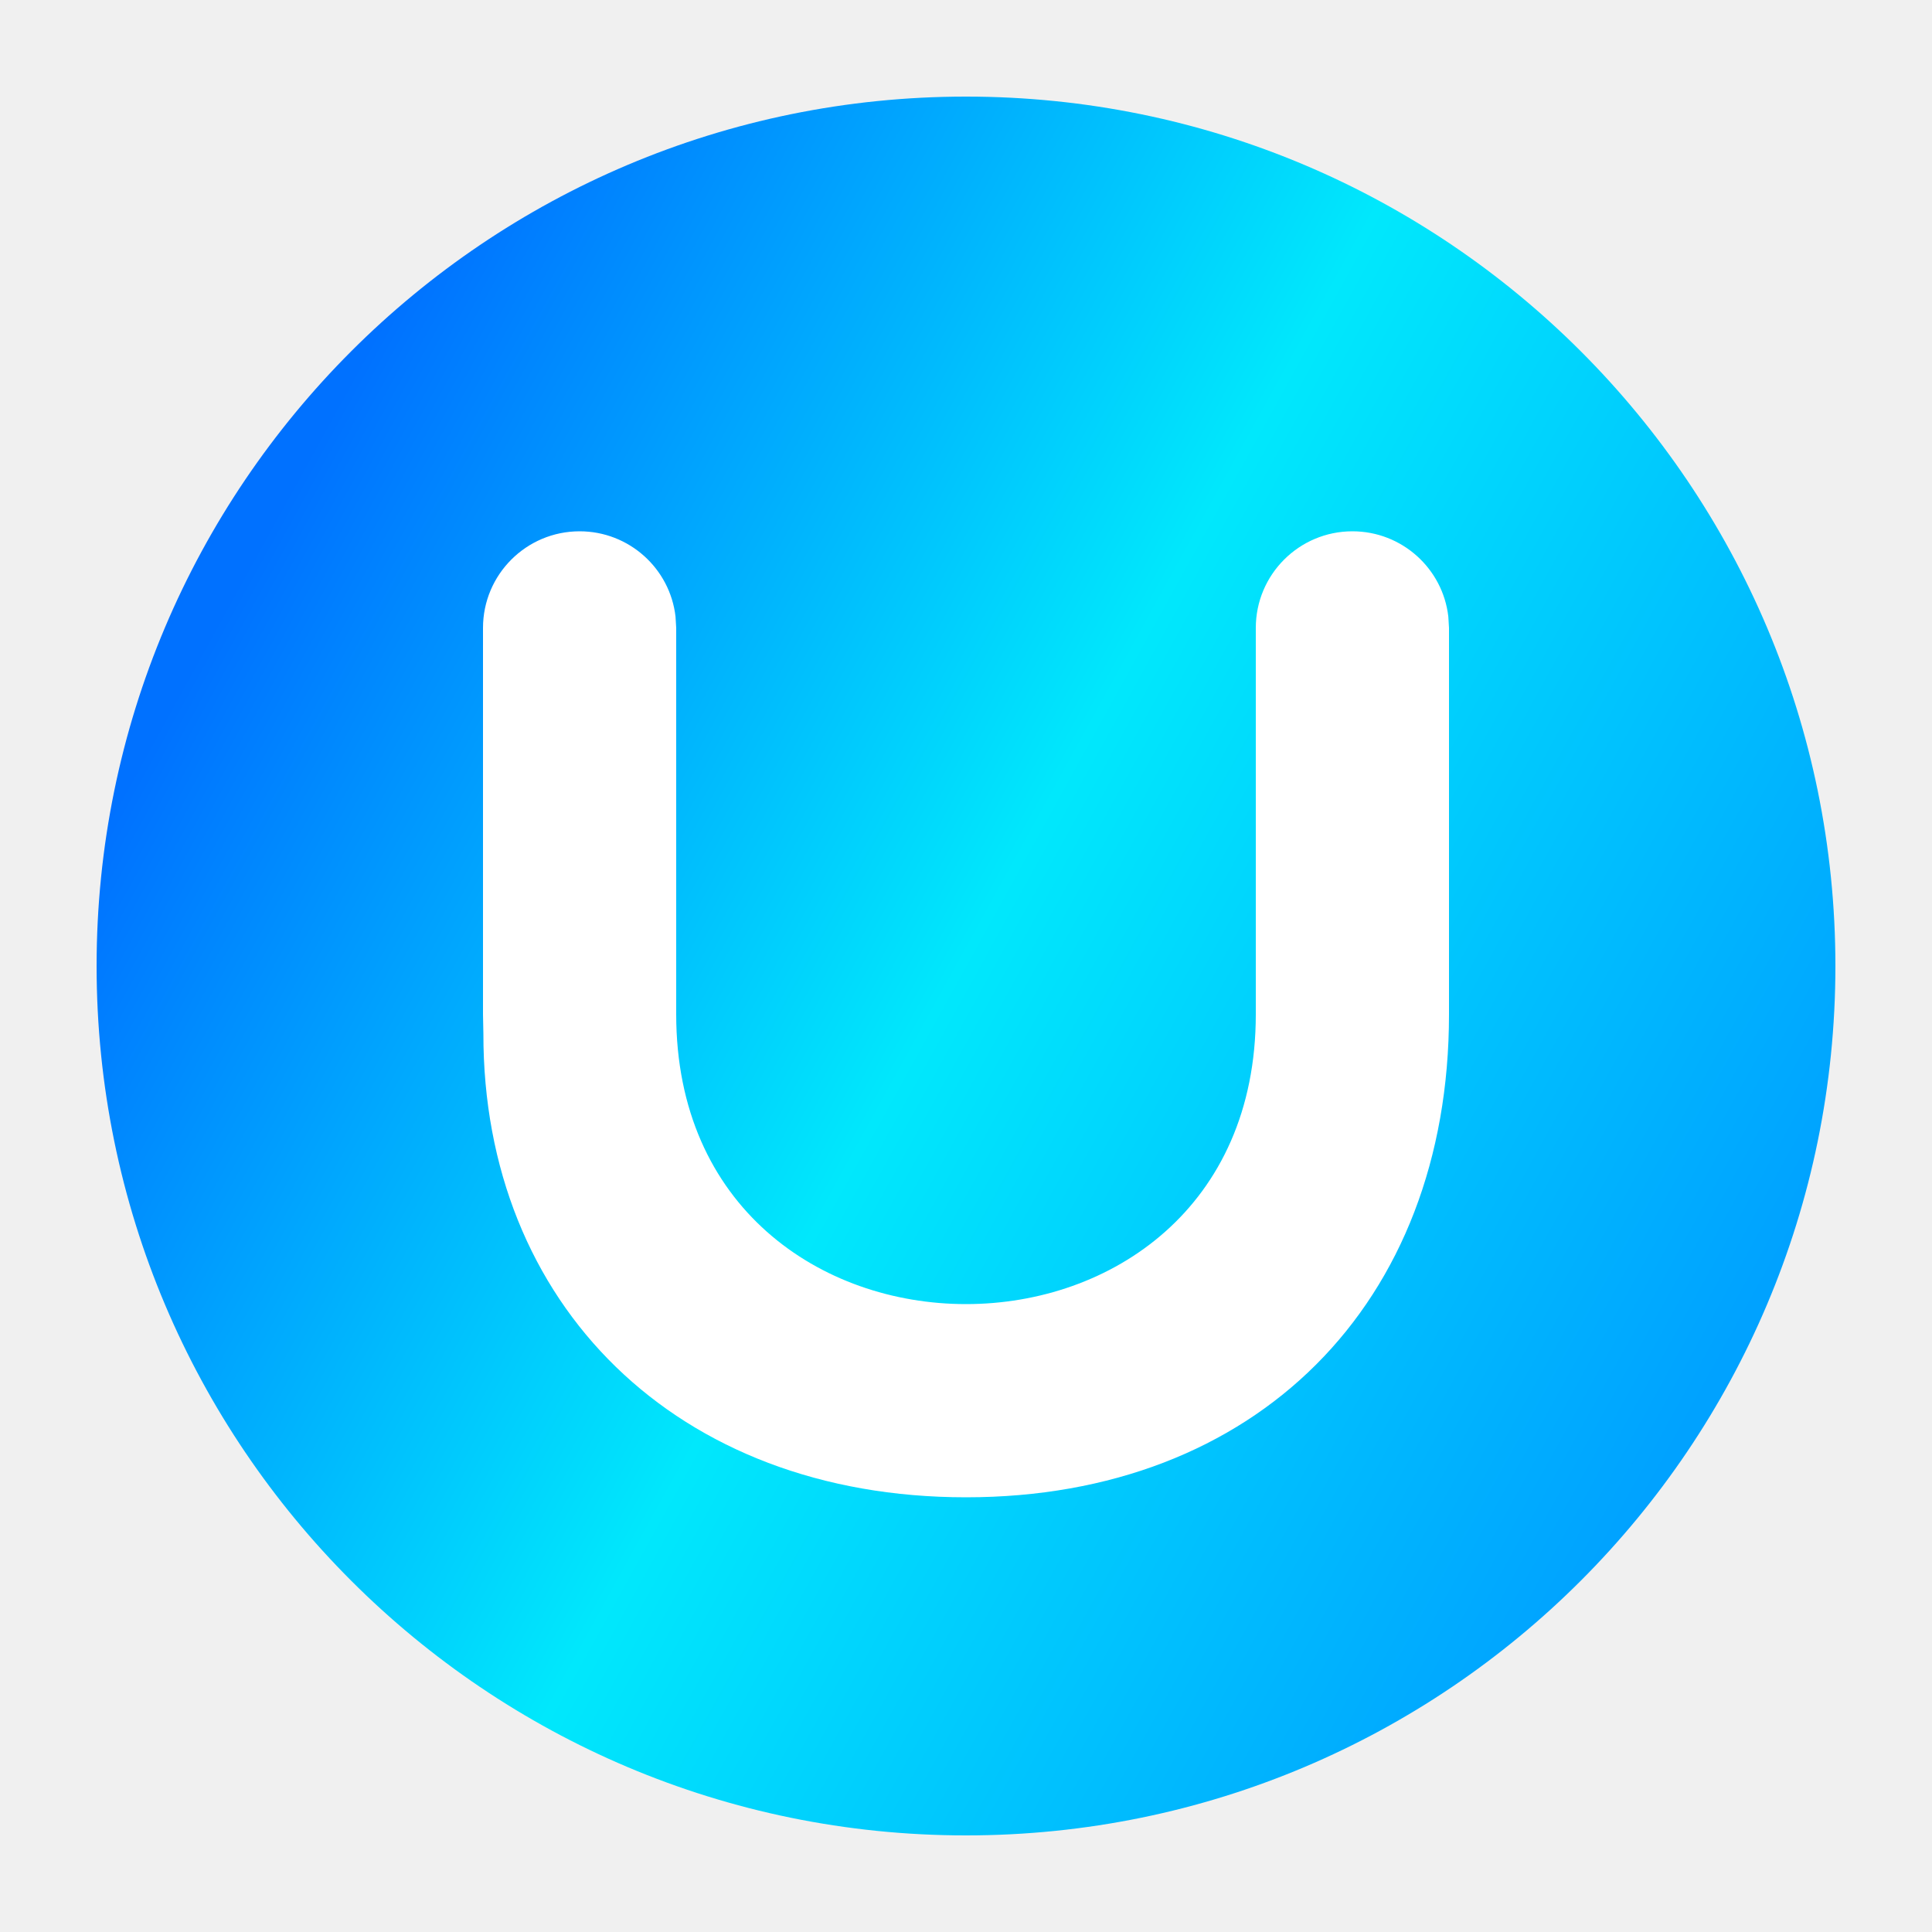
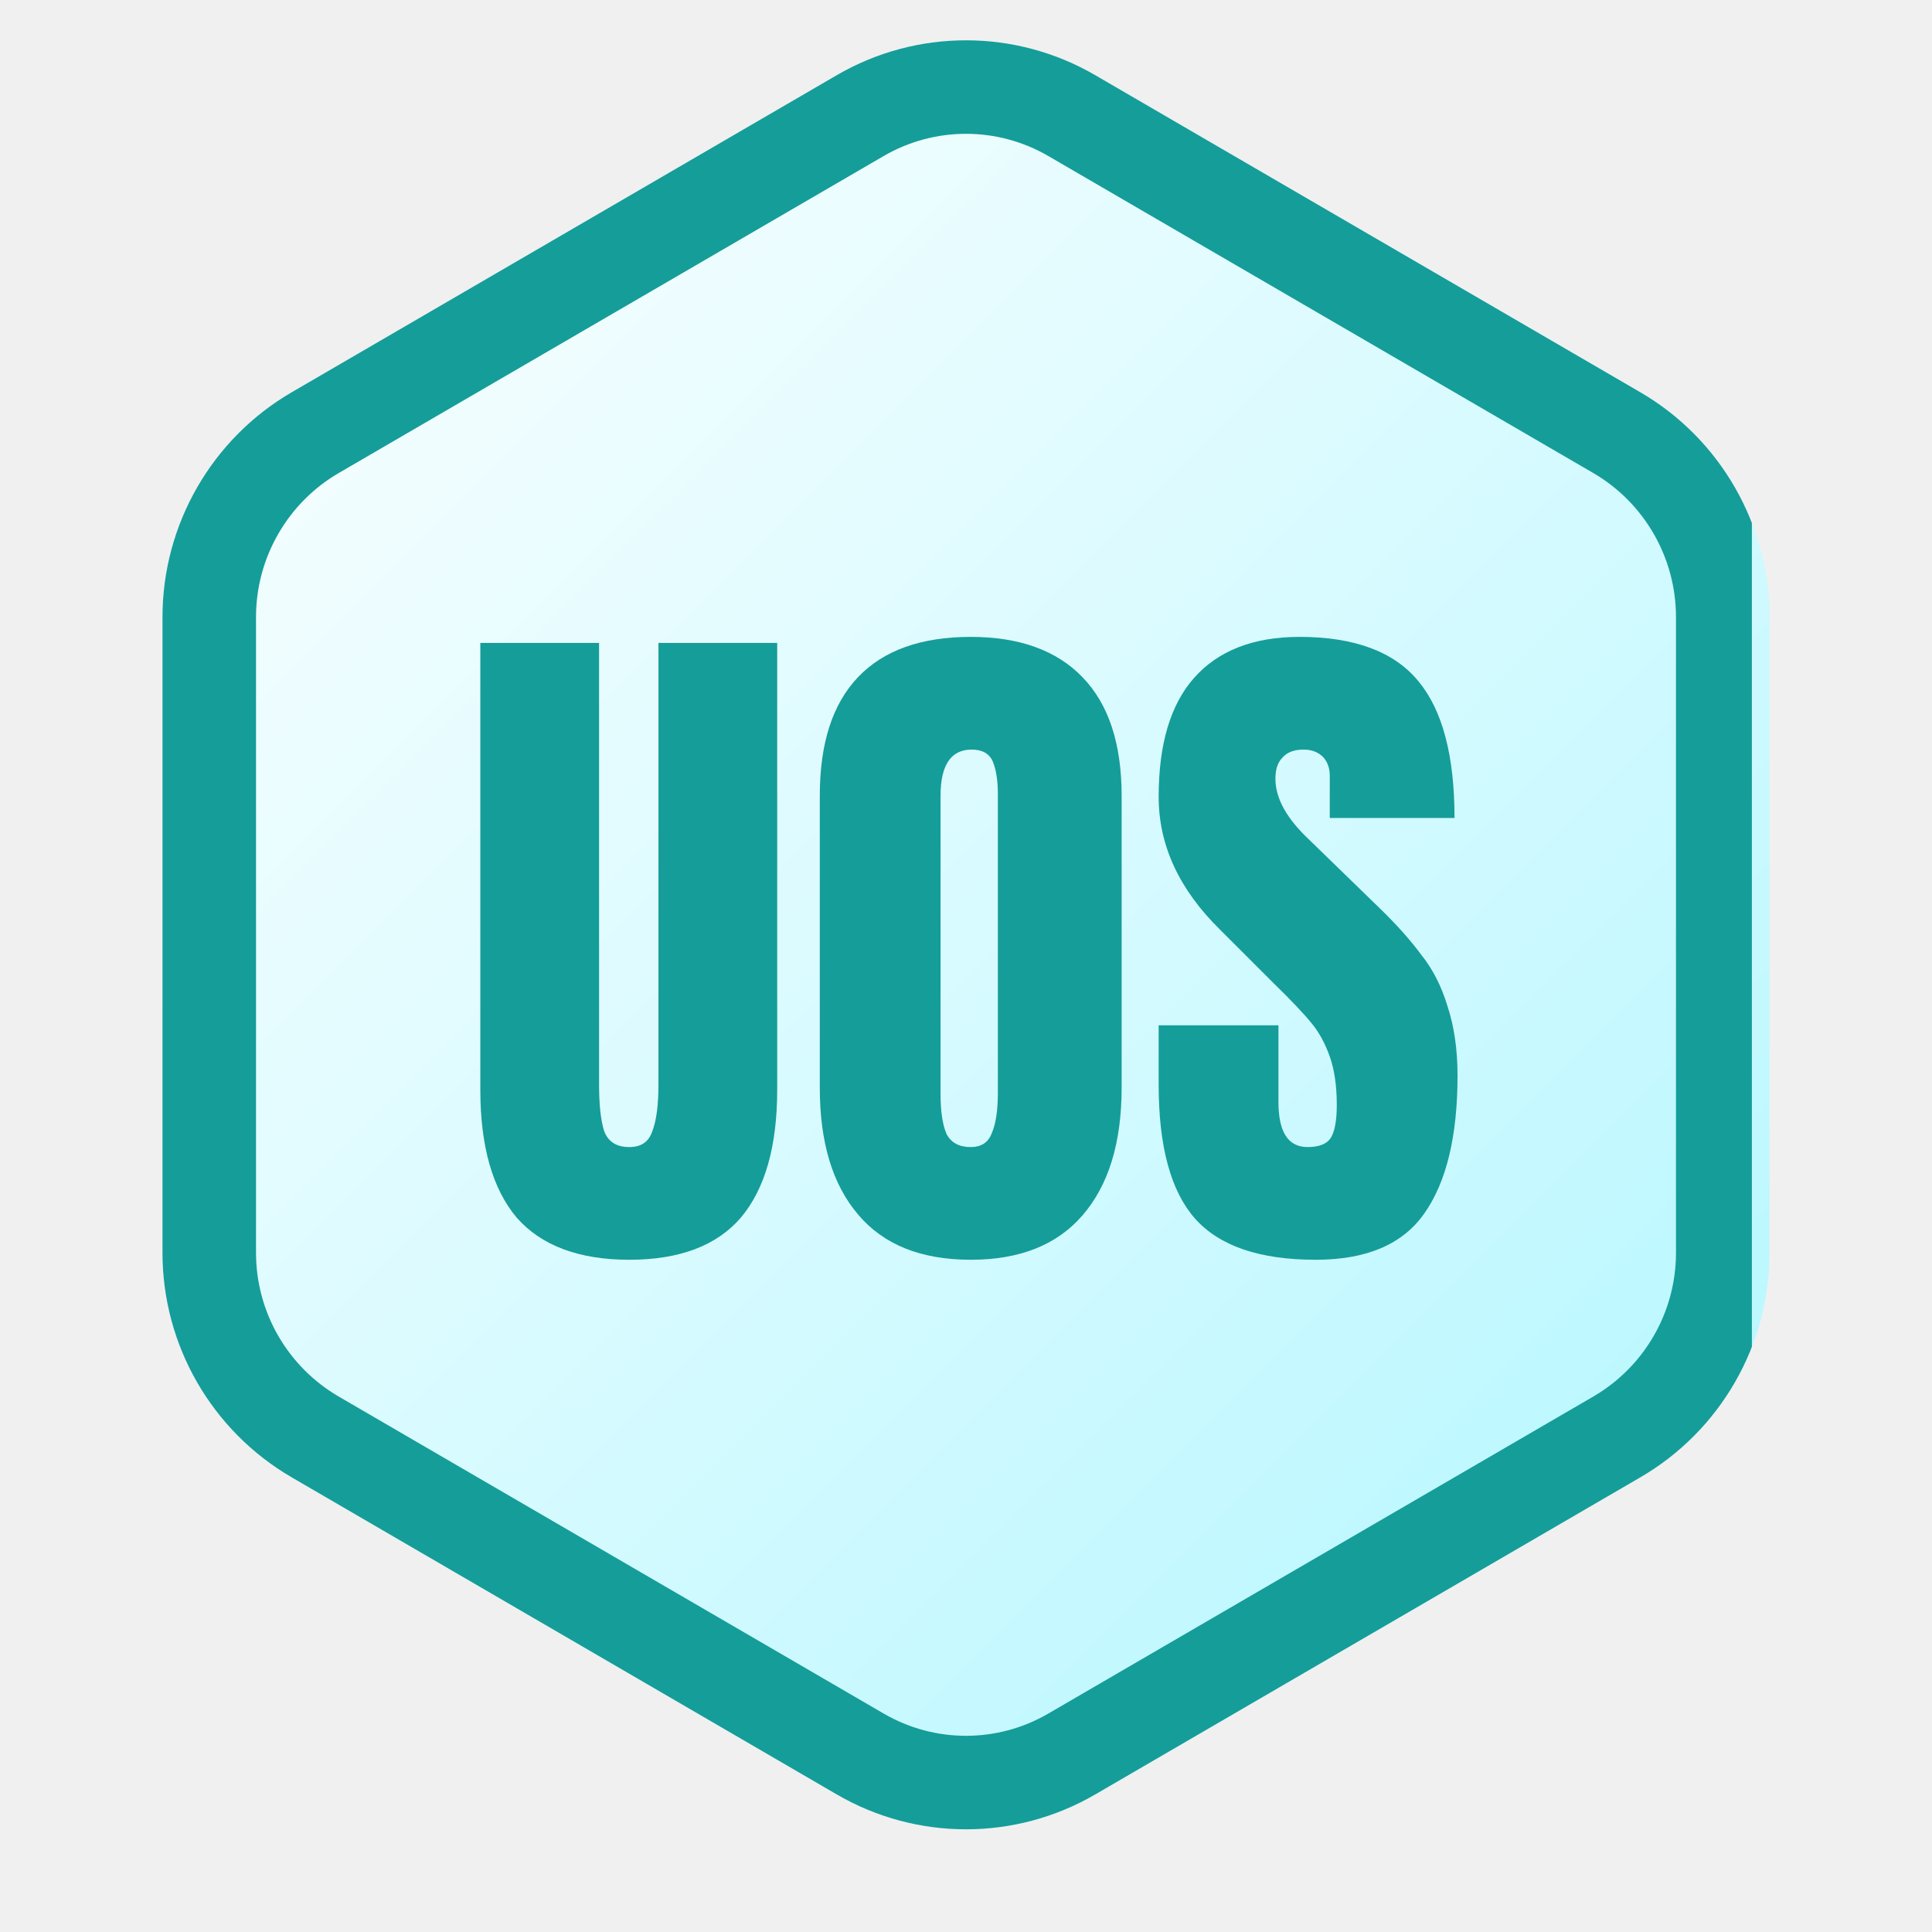
- <svg xmlns="http://www.w3.org/2000/svg" width="20" height="20" viewBox="0 0 20 20">
+ <svg xmlns="http://www.w3.org/2000/svg" width="40" zoomAndPan="magnify" viewBox="0 0 30 30" height="40" preserveAspectRatio="xMidYMid meet" version="1.0">
  <defs>
-     <linearGradient id="uos-托盘1-a" x1="15.968%" x2="100%" y1="14.224%" y2="60.554%">
-       <stop offset="0%" stop-color="#0071FF" />
-       <stop offset="48.72%" stop-color="#00E8FC" />
-       <stop offset="100%" stop-color="#00A2FF" />
+     <g />
+     <clipPath id="a454d21f2f">
+       <path d="M 2.523 0.625 L 27.477 0.625 L 27.477 28.406 L 2.523 28.406 Z M 2.523 0.625 " clip-rule="nonzero" />
+     </clipPath>
+     <clipPath id="28e233c57f">
+       <path d="M 17.008 1.168 L 25.469 6.09 C 26.711 6.812 27.477 8.145 27.477 9.582 L 27.477 19.453 C 27.477 20.891 26.711 22.219 25.469 22.941 L 17.008 27.863 C 15.766 28.586 14.234 28.586 12.992 27.863 L 4.531 22.941 C 3.289 22.219 2.523 20.891 2.523 19.453 L 2.523 9.582 C 2.523 8.145 3.289 6.812 4.531 6.09 L 12.992 1.168 C 14.234 0.445 15.766 0.445 17.008 1.168 Z M 17.008 1.168 " clip-rule="nonzero" />
+     </clipPath>
+     <linearGradient x1="-7.259" gradientTransform="matrix(0.0974594, 0, 0, 0.0974594, 2.525201, -0.0000164516)" y1="13.687" x2="263.258" gradientUnits="userSpaceOnUse" y2="284.203" id="b910570338">
+       <stop stop-opacity="1" stop-color="rgb(99.998%, 99.998%, 100%)" offset="0" />
+       <stop stop-opacity="1" stop-color="rgb(99.878%, 99.985%, 100%)" offset="0.008" />
+       <stop stop-opacity="1" stop-color="rgb(99.635%, 99.959%, 100%)" offset="0.016" />
+       <stop stop-opacity="1" stop-color="rgb(99.393%, 99.931%, 100%)" offset="0.023" />
+       <stop stop-opacity="1" stop-color="rgb(99.152%, 99.904%, 100%)" offset="0.031" />
+       <stop stop-opacity="1" stop-color="rgb(98.909%, 99.876%, 100%)" offset="0.039" />
+       <stop stop-opacity="1" stop-color="rgb(98.666%, 99.849%, 100%)" offset="0.047" />
+       <stop stop-opacity="1" stop-color="rgb(98.424%, 99.821%, 100%)" offset="0.055" />
+       <stop stop-opacity="1" stop-color="rgb(98.183%, 99.794%, 100%)" offset="0.062" />
+       <stop stop-opacity="1" stop-color="rgb(97.94%, 99.767%, 100%)" offset="0.07" />
+       <stop stop-opacity="1" stop-color="rgb(97.697%, 99.739%, 100%)" offset="0.078" />
+       <stop stop-opacity="1" stop-color="rgb(97.456%, 99.712%, 100%)" offset="0.086" />
+       <stop stop-opacity="1" stop-color="rgb(97.214%, 99.684%, 100%)" offset="0.094" />
+       <stop stop-opacity="1" stop-color="rgb(96.971%, 99.657%, 100%)" offset="0.102" />
+       <stop stop-opacity="1" stop-color="rgb(96.729%, 99.631%, 100%)" offset="0.109" />
+       <stop stop-opacity="1" stop-color="rgb(96.487%, 99.603%, 100%)" offset="0.117" />
+       <stop stop-opacity="1" stop-color="rgb(96.245%, 99.576%, 100%)" offset="0.125" />
+       <stop stop-opacity="1" stop-color="rgb(96.002%, 99.548%, 100%)" offset="0.133" />
+       <stop stop-opacity="1" stop-color="rgb(95.761%, 99.521%, 100%)" offset="0.141" />
+       <stop stop-opacity="1" stop-color="rgb(95.518%, 99.493%, 100%)" offset="0.148" />
+       <stop stop-opacity="1" stop-color="rgb(95.276%, 99.466%, 100%)" offset="0.156" />
+       <stop stop-opacity="1" stop-color="rgb(95.033%, 99.438%, 100%)" offset="0.164" />
+       <stop stop-opacity="1" stop-color="rgb(94.792%, 99.411%, 100%)" offset="0.172" />
+       <stop stop-opacity="1" stop-color="rgb(94.55%, 99.384%, 100%)" offset="0.18" />
+       <stop stop-opacity="1" stop-color="rgb(94.307%, 99.356%, 100%)" offset="0.188" />
+       <stop stop-opacity="1" stop-color="rgb(94.066%, 99.329%, 100%)" offset="0.195" />
+       <stop stop-opacity="1" stop-color="rgb(93.823%, 99.303%, 100%)" offset="0.203" />
+       <stop stop-opacity="1" stop-color="rgb(93.581%, 99.275%, 100%)" offset="0.211" />
+       <stop stop-opacity="1" stop-color="rgb(93.338%, 99.248%, 100%)" offset="0.219" />
+       <stop stop-opacity="1" stop-color="rgb(93.097%, 99.22%, 100%)" offset="0.227" />
+       <stop stop-opacity="1" stop-color="rgb(92.854%, 99.193%, 100%)" offset="0.234" />
+       <stop stop-opacity="1" stop-color="rgb(92.612%, 99.165%, 100%)" offset="0.242" />
+       <stop stop-opacity="1" stop-color="rgb(92.369%, 99.138%, 100%)" offset="0.25" />
+       <stop stop-opacity="1" stop-color="rgb(92.128%, 99.11%, 100%)" offset="0.258" />
+       <stop stop-opacity="1" stop-color="rgb(91.885%, 99.083%, 100%)" offset="0.266" />
+       <stop stop-opacity="1" stop-color="rgb(91.643%, 99.055%, 100%)" offset="0.273" />
+       <stop stop-opacity="1" stop-color="rgb(91.402%, 99.028%, 100%)" offset="0.281" />
+       <stop stop-opacity="1" stop-color="rgb(91.159%, 99.001%, 100%)" offset="0.289" />
+       <stop stop-opacity="1" stop-color="rgb(90.916%, 98.973%, 100%)" offset="0.297" />
+       <stop stop-opacity="1" stop-color="rgb(90.674%, 98.947%, 100%)" offset="0.305" />
+       <stop stop-opacity="1" stop-color="rgb(90.433%, 98.92%, 100%)" offset="0.312" />
+       <stop stop-opacity="1" stop-color="rgb(90.19%, 98.892%, 100%)" offset="0.32" />
+       <stop stop-opacity="1" stop-color="rgb(89.948%, 98.865%, 100%)" offset="0.328" />
+       <stop stop-opacity="1" stop-color="rgb(89.706%, 98.837%, 100%)" offset="0.336" />
+       <stop stop-opacity="1" stop-color="rgb(89.464%, 98.81%, 100%)" offset="0.344" />
+       <stop stop-opacity="1" stop-color="rgb(89.221%, 98.782%, 100%)" offset="0.352" />
+       <stop stop-opacity="1" stop-color="rgb(88.979%, 98.755%, 100%)" offset="0.359" />
+       <stop stop-opacity="1" stop-color="rgb(88.737%, 98.727%, 100%)" offset="0.367" />
+       <stop stop-opacity="1" stop-color="rgb(88.495%, 98.7%, 100%)" offset="0.375" />
+       <stop stop-opacity="1" stop-color="rgb(88.252%, 98.672%, 100%)" offset="0.383" />
+       <stop stop-opacity="1" stop-color="rgb(88.011%, 98.645%, 100%)" offset="0.391" />
+       <stop stop-opacity="1" stop-color="rgb(87.769%, 98.619%, 100%)" offset="0.398" />
+       <stop stop-opacity="1" stop-color="rgb(87.526%, 98.592%, 100%)" offset="0.406" />
+       <stop stop-opacity="1" stop-color="rgb(87.283%, 98.564%, 100%)" offset="0.414" />
+       <stop stop-opacity="1" stop-color="rgb(87.042%, 98.537%, 100%)" offset="0.422" />
+       <stop stop-opacity="1" stop-color="rgb(86.8%, 98.509%, 100%)" offset="0.43" />
+       <stop stop-opacity="1" stop-color="rgb(86.557%, 98.482%, 100%)" offset="0.438" />
+       <stop stop-opacity="1" stop-color="rgb(86.314%, 98.454%, 100%)" offset="0.445" />
+       <stop stop-opacity="1" stop-color="rgb(86.073%, 98.427%, 100%)" offset="0.453" />
+       <stop stop-opacity="1" stop-color="rgb(85.831%, 98.399%, 100%)" offset="0.461" />
+       <stop stop-opacity="1" stop-color="rgb(85.588%, 98.372%, 100%)" offset="0.469" />
+       <stop stop-opacity="1" stop-color="rgb(85.347%, 98.344%, 100%)" offset="0.473" />
+       <stop stop-opacity="1" stop-color="rgb(85.226%, 98.331%, 100%)" offset="0.477" />
+       <stop stop-opacity="1" stop-color="rgb(85.104%, 98.317%, 100%)" offset="0.484" />
+       <stop stop-opacity="1" stop-color="rgb(84.862%, 98.289%, 100%)" offset="0.492" />
+       <stop stop-opacity="1" stop-color="rgb(84.619%, 98.264%, 100%)" offset="0.5" />
+       <stop stop-opacity="1" stop-color="rgb(84.378%, 98.236%, 100%)" offset="0.508" />
+       <stop stop-opacity="1" stop-color="rgb(84.135%, 98.209%, 100%)" offset="0.516" />
+       <stop stop-opacity="1" stop-color="rgb(83.893%, 98.181%, 100%)" offset="0.523" />
+       <stop stop-opacity="1" stop-color="rgb(83.652%, 98.154%, 100%)" offset="0.527" />
+       <stop stop-opacity="1" stop-color="rgb(83.531%, 98.14%, 100%)" offset="0.531" />
+       <stop stop-opacity="1" stop-color="rgb(83.409%, 98.126%, 100%)" offset="0.539" />
+       <stop stop-opacity="1" stop-color="rgb(83.167%, 98.099%, 100%)" offset="0.547" />
+       <stop stop-opacity="1" stop-color="rgb(82.924%, 98.071%, 100%)" offset="0.555" />
+       <stop stop-opacity="1" stop-color="rgb(82.683%, 98.044%, 100%)" offset="0.562" />
+       <stop stop-opacity="1" stop-color="rgb(82.44%, 98.016%, 100%)" offset="0.57" />
+       <stop stop-opacity="1" stop-color="rgb(82.198%, 97.989%, 100%)" offset="0.578" />
+       <stop stop-opacity="1" stop-color="rgb(81.956%, 97.961%, 100%)" offset="0.586" />
+       <stop stop-opacity="1" stop-color="rgb(81.714%, 97.935%, 100%)" offset="0.594" />
+       <stop stop-opacity="1" stop-color="rgb(81.471%, 97.908%, 100%)" offset="0.602" />
+       <stop stop-opacity="1" stop-color="rgb(81.229%, 97.881%, 100%)" offset="0.609" />
+       <stop stop-opacity="1" stop-color="rgb(80.988%, 97.853%, 100%)" offset="0.617" />
+       <stop stop-opacity="1" stop-color="rgb(80.745%, 97.826%, 100%)" offset="0.625" />
+       <stop stop-opacity="1" stop-color="rgb(80.502%, 97.798%, 100%)" offset="0.633" />
+       <stop stop-opacity="1" stop-color="rgb(80.26%, 97.771%, 100%)" offset="0.641" />
+       <stop stop-opacity="1" stop-color="rgb(80.019%, 97.743%, 100%)" offset="0.648" />
+       <stop stop-opacity="1" stop-color="rgb(79.776%, 97.716%, 100%)" offset="0.656" />
+       <stop stop-opacity="1" stop-color="rgb(79.533%, 97.688%, 100%)" offset="0.664" />
+       <stop stop-opacity="1" stop-color="rgb(79.292%, 97.661%, 100%)" offset="0.672" />
+       <stop stop-opacity="1" stop-color="rgb(79.05%, 97.633%, 100%)" offset="0.68" />
+       <stop stop-opacity="1" stop-color="rgb(78.807%, 97.606%, 100%)" offset="0.688" />
+       <stop stop-opacity="1" stop-color="rgb(78.564%, 97.58%, 100%)" offset="0.695" />
+       <stop stop-opacity="1" stop-color="rgb(78.323%, 97.552%, 100%)" offset="0.703" />
+       <stop stop-opacity="1" stop-color="rgb(78.081%, 97.525%, 100%)" offset="0.711" />
+       <stop stop-opacity="1" stop-color="rgb(77.838%, 97.498%, 100%)" offset="0.719" />
+       <stop stop-opacity="1" stop-color="rgb(77.597%, 97.47%, 100%)" offset="0.727" />
+       <stop stop-opacity="1" stop-color="rgb(77.354%, 97.443%, 100%)" offset="0.734" />
+       <stop stop-opacity="1" stop-color="rgb(77.112%, 97.415%, 100%)" offset="0.742" />
+       <stop stop-opacity="1" stop-color="rgb(76.869%, 97.388%, 100%)" offset="0.75" />
+       <stop stop-opacity="1" stop-color="rgb(76.628%, 97.36%, 100%)" offset="0.758" />
+       <stop stop-opacity="1" stop-color="rgb(76.385%, 97.333%, 100%)" offset="0.766" />
+       <stop stop-opacity="1" stop-color="rgb(76.143%, 97.305%, 100%)" offset="0.773" />
+       <stop stop-opacity="1" stop-color="rgb(75.902%, 97.278%, 100%)" offset="0.781" />
+       <stop stop-opacity="1" stop-color="rgb(75.659%, 97.252%, 100%)" offset="0.789" />
+       <stop stop-opacity="1" stop-color="rgb(75.417%, 97.224%, 100%)" offset="0.797" />
+       <stop stop-opacity="1" stop-color="rgb(75.174%, 97.197%, 100%)" offset="0.805" />
+       <stop stop-opacity="1" stop-color="rgb(74.933%, 97.169%, 100%)" offset="0.812" />
+       <stop stop-opacity="1" stop-color="rgb(74.69%, 97.142%, 100%)" offset="0.82" />
+       <stop stop-opacity="1" stop-color="rgb(74.448%, 97.115%, 100%)" offset="0.828" />
+       <stop stop-opacity="1" stop-color="rgb(74.205%, 97.087%, 100%)" offset="0.836" />
+       <stop stop-opacity="1" stop-color="rgb(73.964%, 97.06%, 100%)" offset="0.844" />
+       <stop stop-opacity="1" stop-color="rgb(73.721%, 97.032%, 100%)" offset="0.852" />
+       <stop stop-opacity="1" stop-color="rgb(73.479%, 97.005%, 100%)" offset="0.859" />
+       <stop stop-opacity="1" stop-color="rgb(73.238%, 96.977%, 100%)" offset="0.867" />
+       <stop stop-opacity="1" stop-color="rgb(72.995%, 96.95%, 100%)" offset="0.875" />
+       <stop stop-opacity="1" stop-color="rgb(72.752%, 96.922%, 100%)" offset="0.883" />
+       <stop stop-opacity="1" stop-color="rgb(72.51%, 96.896%, 100%)" offset="0.891" />
+       <stop stop-opacity="1" stop-color="rgb(72.269%, 96.869%, 100%)" offset="0.898" />
+       <stop stop-opacity="1" stop-color="rgb(72.026%, 96.841%, 100%)" offset="0.906" />
+       <stop stop-opacity="1" stop-color="rgb(71.783%, 96.814%, 100%)" offset="0.914" />
+       <stop stop-opacity="1" stop-color="rgb(71.542%, 96.786%, 100%)" offset="0.922" />
+       <stop stop-opacity="1" stop-color="rgb(71.3%, 96.759%, 100%)" offset="0.93" />
+       <stop stop-opacity="1" stop-color="rgb(71.057%, 96.732%, 100%)" offset="0.938" />
+       <stop stop-opacity="1" stop-color="rgb(70.815%, 96.704%, 100%)" offset="0.945" />
+       <stop stop-opacity="1" stop-color="rgb(70.573%, 96.677%, 100%)" offset="0.953" />
+       <stop stop-opacity="1" stop-color="rgb(70.331%, 96.649%, 100%)" offset="0.961" />
+       <stop stop-opacity="1" stop-color="rgb(70.088%, 96.622%, 100%)" offset="0.969" />
+       <stop stop-opacity="1" stop-color="rgb(69.847%, 96.594%, 100%)" offset="0.977" />
+       <stop stop-opacity="1" stop-color="rgb(69.604%, 96.568%, 100%)" offset="0.984" />
+       <stop stop-opacity="1" stop-color="rgb(69.362%, 96.541%, 100%)" offset="0.992" />
+       <stop stop-opacity="1" stop-color="rgb(69.119%, 96.513%, 100%)" offset="1" />
    </linearGradient>
+     <clipPath id="8a6db7e75b">
+       <path d="M 2.523 0.453 L 27.203 0.453 L 27.203 28.578 L 2.523 28.578 Z M 2.523 0.453 " clip-rule="nonzero" />
+     </clipPath>
+     <clipPath id="874dbb09c9">
+       <path d="M 17.008 1.168 L 25.469 6.09 C 26.711 6.812 27.477 8.145 27.477 9.582 L 27.477 19.453 C 27.477 20.891 26.711 22.219 25.469 22.941 L 17.008 27.863 C 15.766 28.586 14.234 28.586 12.992 27.863 L 4.531 22.941 C 3.289 22.219 2.523 20.891 2.523 19.453 L 2.523 9.582 C 2.523 8.145 3.289 6.812 4.531 6.09 L 12.992 1.168 C 14.234 0.445 15.766 0.445 17.008 1.168 Z M 17.008 1.168 " clip-rule="nonzero" />
+     </clipPath>
  </defs>
-   <g fill="none" transform="translate(1 1)">
-     <circle cx="9" cy="9" r="9" fill="url(#uos-托盘1-a)" />
-     <path fill="#FFF" d="M13,4.5 C13.513,4.5 13.936,4.886 13.993,5.383 L14,5.5 L14,9.5 C14,12.5 12,14.5 9,14.5 C6,14.5 4,12.5 4.004,9.7 L4,9.5 L4,5.5 C4,4.948 4.448,4.5 5,4.5 C5.513,4.5 5.936,4.886 5.993,5.383 L6,5.5 L6,9.5 C6,11.5 7.5,12.5 9,12.5 C10.5,12.5 12,11.5 12,9.5 L12,5.5 C12,4.948 12.448,4.5 13,4.5 Z" />
+   <g clip-path="url(#a454d21f2f)">
+     <g clip-path="url(#28e233c57f)">
+       <path fill="url(#b910570338)" d="M 2.523 0.625 L 2.523 28.406 L 27.477 28.406 L 27.477 0.625 Z M 2.523 0.625 " fill-rule="nonzero" />
+     </g>
+   </g>
+   <g clip-path="url(#8a6db7e75b)">
+     <g clip-path="url(#874dbb09c9)">
+       <path stroke-linecap="butt" transform="matrix(0.725806, 0, 0, 0.725806, 2.525201, 0.00000193548)" fill="none" stroke-linejoin="miter" d="M 19.954 1.609 L 31.611 8.39 C 33.323 9.386 34.377 11.221 34.377 13.202 L 34.377 26.802 C 34.377 28.783 33.323 30.612 31.611 31.608 L 19.954 38.389 C 18.242 39.385 16.133 39.385 14.421 38.389 L 2.764 31.608 C 1.052 30.612 -0.002 28.783 -0.002 26.802 L -0.002 13.202 C -0.002 11.221 1.052 9.386 2.764 8.39 L 14.421 1.609 C 16.133 0.614 18.242 0.614 19.954 1.609 Z M 19.954 1.609 " stroke="#159d99" stroke-width="4" stroke-opacity="1" stroke-miterlimit="4" />
+     </g>
+   </g>
+   <g fill="#159d99" fill-opacity="1">
+     <g transform="translate(7.146435, 19.46748)">
+       <g>
+         <path d="M 2.625 0.094 C 1.844 0.094 1.258 -0.125 0.875 -0.562 C 0.5 -1.008 0.312 -1.672 0.312 -2.547 L 0.312 -9.484 L 2.156 -9.484 L 2.156 -2.625 C 2.156 -2.32 2.18 -2.082 2.234 -1.906 C 2.297 -1.738 2.426 -1.656 2.625 -1.656 C 2.812 -1.656 2.93 -1.738 2.984 -1.906 C 3.047 -2.07 3.078 -2.312 3.078 -2.625 L 3.078 -9.484 L 4.922 -9.484 L 4.922 -2.547 C 4.922 -1.672 4.734 -1.008 4.359 -0.562 C 3.984 -0.125 3.406 0.094 2.625 0.094 Z M 2.625 0.094 " />
+       </g>
+     </g>
+   </g>
+   <g fill="#159d99" fill-opacity="1">
+     <g transform="translate(12.3857, 19.46748)">
+       <g>
+         <path d="M 2.688 0.094 C 1.914 0.094 1.332 -0.141 0.938 -0.609 C 0.539 -1.078 0.344 -1.734 0.344 -2.578 L 0.344 -7.109 C 0.344 -7.922 0.539 -8.535 0.938 -8.953 C 1.332 -9.367 1.914 -9.578 2.688 -9.578 C 3.445 -9.578 4.023 -9.367 4.422 -8.953 C 4.828 -8.535 5.031 -7.922 5.031 -7.109 L 5.031 -2.578 C 5.031 -1.723 4.828 -1.062 4.422 -0.594 C 4.023 -0.133 3.445 0.094 2.688 0.094 Z M 2.688 -1.656 C 2.852 -1.656 2.961 -1.727 3.016 -1.875 C 3.078 -2.02 3.109 -2.227 3.109 -2.5 L 3.109 -7.141 C 3.109 -7.348 3.082 -7.516 3.031 -7.641 C 2.977 -7.766 2.867 -7.828 2.703 -7.828 C 2.379 -7.828 2.219 -7.586 2.219 -7.109 L 2.219 -2.484 C 2.219 -2.211 2.25 -2.004 2.312 -1.859 C 2.383 -1.723 2.508 -1.656 2.688 -1.656 Z M 2.688 -1.656 " />
+       </g>
+     </g>
+   </g>
+   <g fill="#159d99" fill-opacity="1">
+     <g transform="translate(17.75762, 19.46748)">
+       <g>
+         <path d="M 2.672 0.094 C 1.805 0.094 1.18 -0.117 0.797 -0.547 C 0.422 -0.973 0.234 -1.664 0.234 -2.625 L 0.234 -3.547 L 2.094 -3.547 L 2.094 -2.359 C 2.094 -1.891 2.242 -1.656 2.547 -1.656 C 2.723 -1.656 2.844 -1.703 2.906 -1.797 C 2.969 -1.898 3 -2.07 3 -2.312 C 3 -2.613 2.961 -2.863 2.891 -3.062 C 2.816 -3.27 2.723 -3.441 2.609 -3.578 C 2.492 -3.723 2.289 -3.938 2 -4.219 L 1.188 -5.031 C 0.551 -5.656 0.234 -6.344 0.234 -7.094 C 0.234 -7.906 0.414 -8.52 0.781 -8.938 C 1.156 -9.363 1.703 -9.578 2.422 -9.578 C 3.273 -9.578 3.891 -9.348 4.266 -8.891 C 4.641 -8.441 4.828 -7.734 4.828 -6.766 L 2.891 -6.766 L 2.891 -7.422 C 2.891 -7.547 2.852 -7.645 2.781 -7.719 C 2.707 -7.789 2.609 -7.828 2.484 -7.828 C 2.336 -7.828 2.227 -7.785 2.156 -7.703 C 2.082 -7.629 2.047 -7.52 2.047 -7.375 C 2.047 -7.07 2.223 -6.754 2.578 -6.422 L 3.672 -5.359 C 3.93 -5.109 4.145 -4.867 4.312 -4.641 C 4.488 -4.422 4.625 -4.156 4.719 -3.844 C 4.82 -3.539 4.875 -3.18 4.875 -2.766 C 4.875 -1.828 4.703 -1.113 4.359 -0.625 C 4.023 -0.145 3.461 0.094 2.672 0.094 Z M 2.672 0.094 " />
+       </g>
+     </g>
  </g>
</svg>
